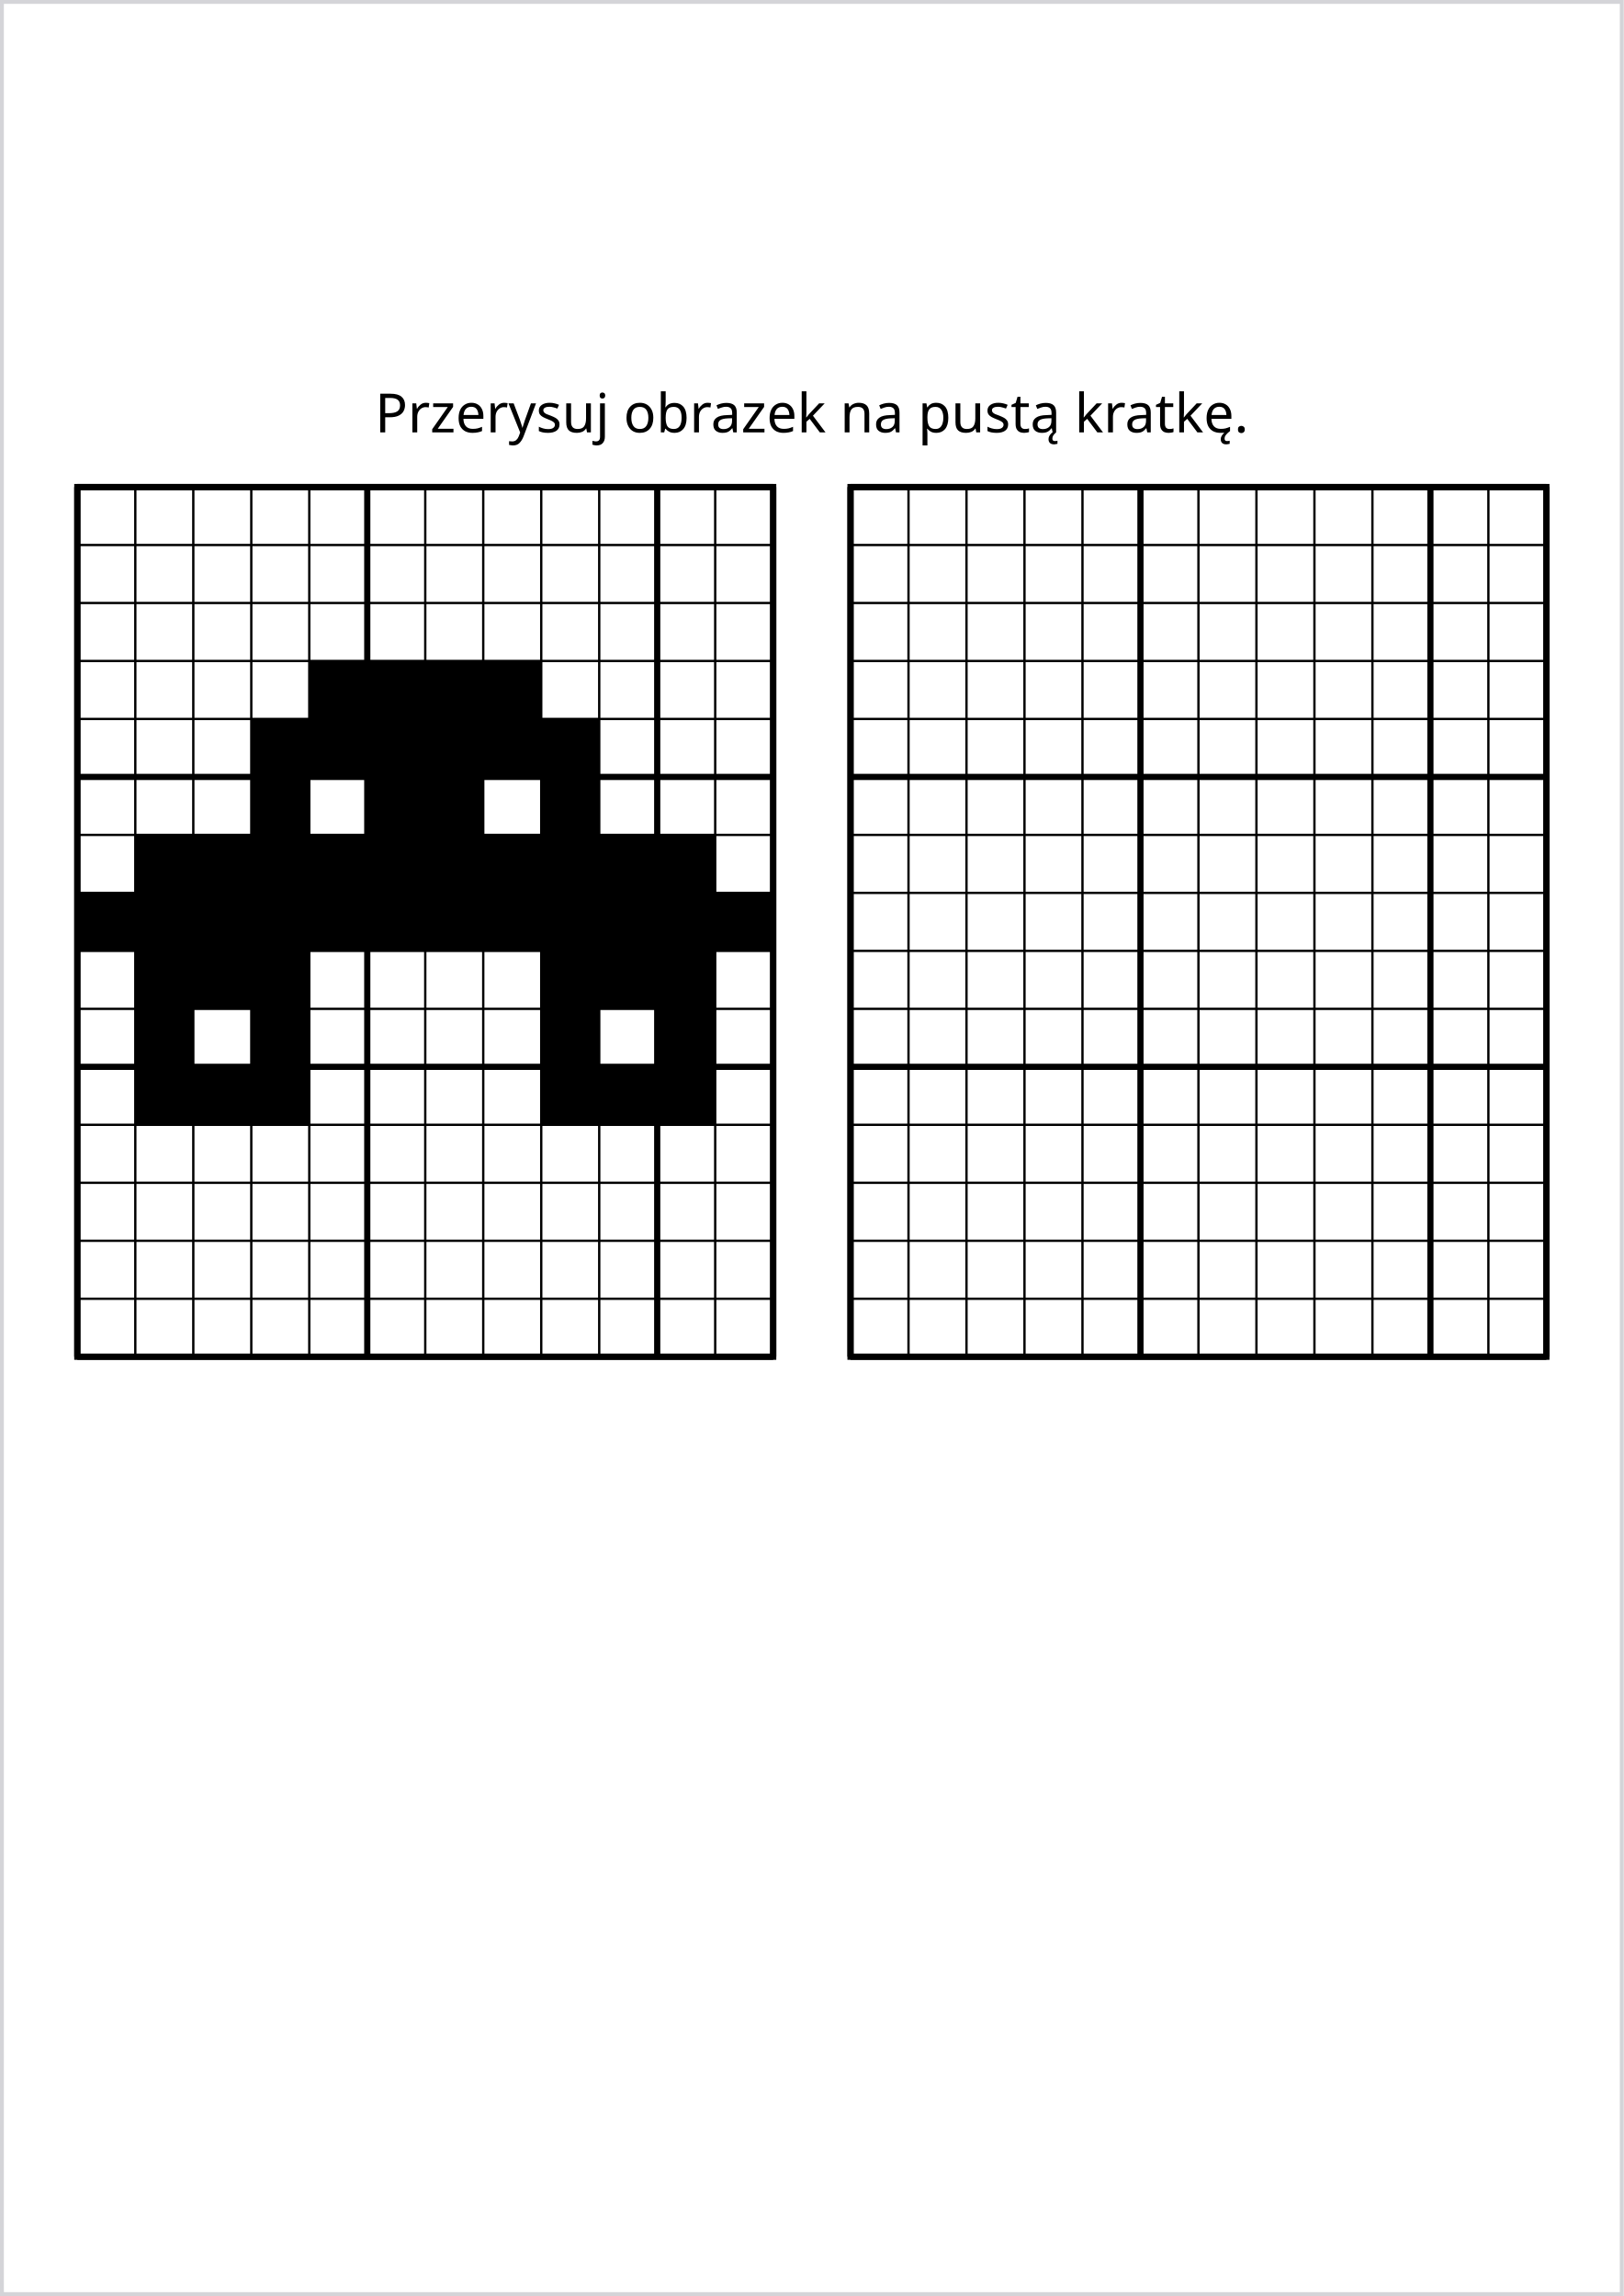
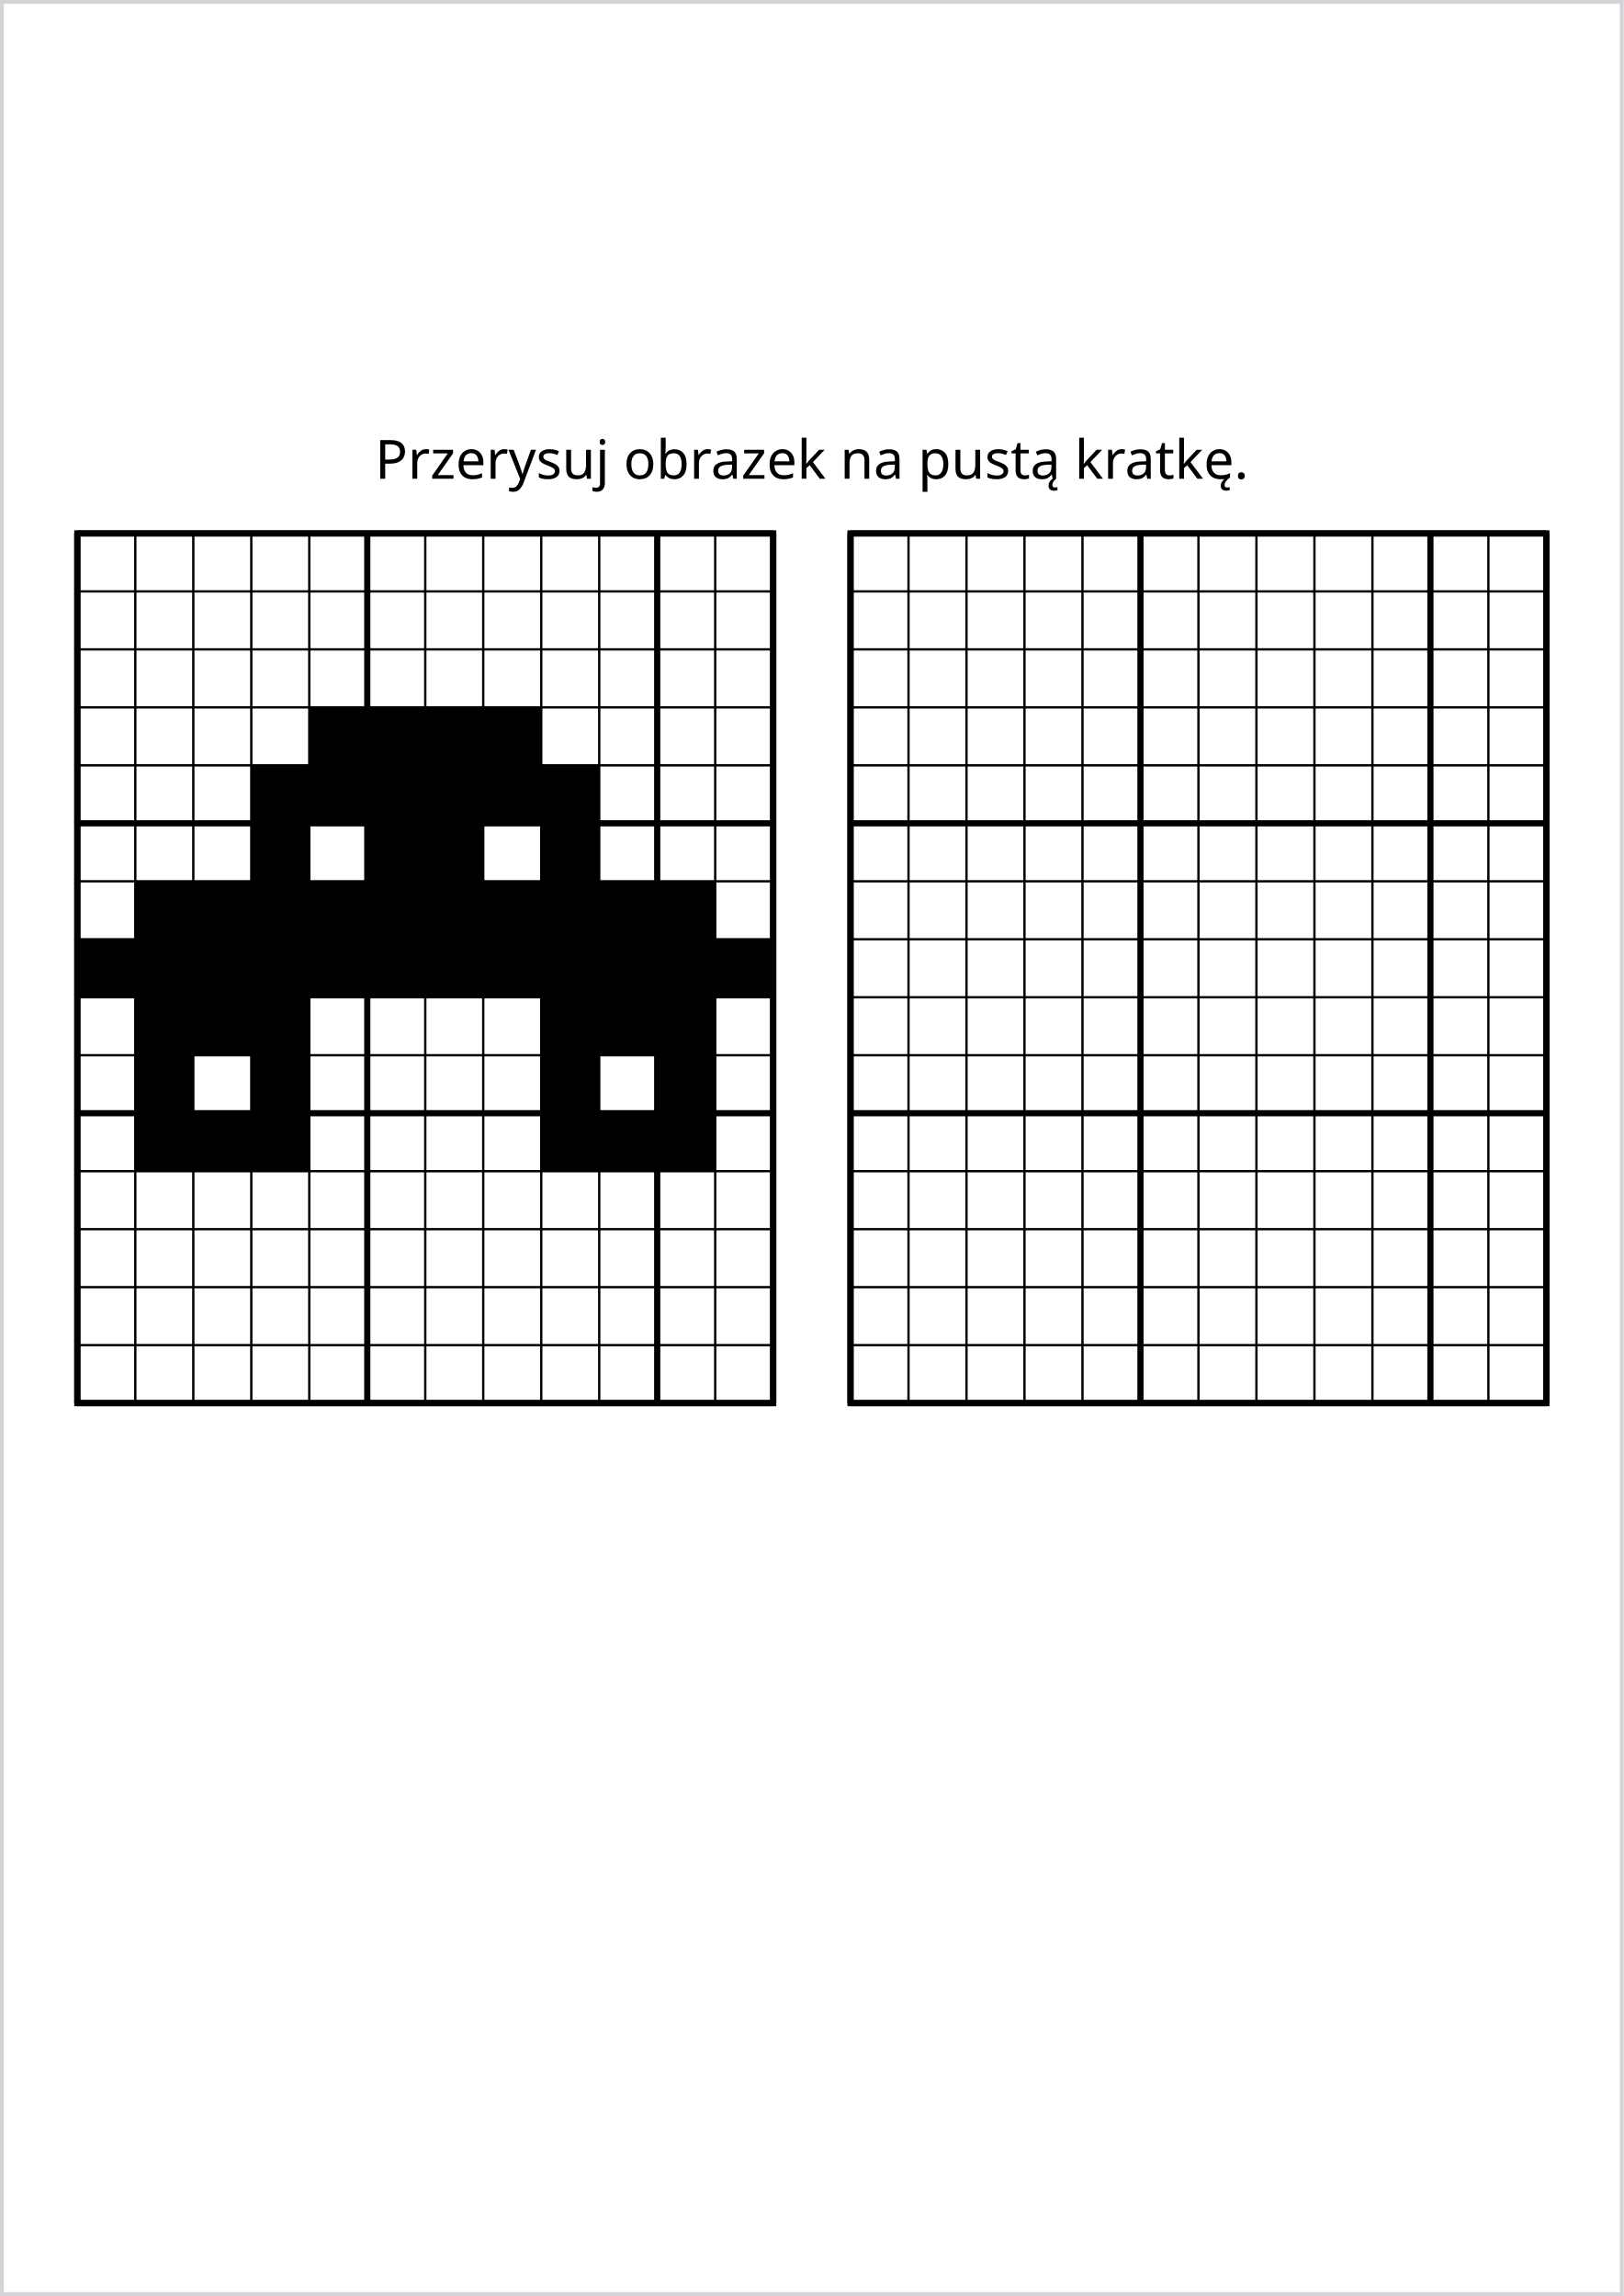
<svg xmlns="http://www.w3.org/2000/svg" viewBox="0 0 210 297" width="210" height="297">
  <rect width="210" height="297" fill="#fff" />
  <rect x="0.25" y="0.25" width="209.5" height="296.5" fill="none" stroke="#d4d4d8" stroke-width="0.5" />
-   <text x="105" y="53.5" fill="#000" font-family="ui-sans-serif, system-ui, sans-serif" font-size="7" text-anchor="middle" dominant-baseline="middle">Przerysuj obrazek na pustą kratkę.</text>
+   <text x="105" y="59.5" fill="#000" font-family="ui-sans-serif, system-ui, sans-serif" font-size="7" text-anchor="middle" dominant-baseline="middle">Przerysuj obrazek na pustą kratkę.</text>
  <g fill="#000">
-     <rect x="40" y="85.5" width="7.5" height="7.5" />
-     <rect x="47.5" y="85.5" width="7.5" height="7.5" />
-     <rect x="55" y="85.5" width="7.5" height="7.5" />
-     <rect x="62.5" y="85.5" width="7.5" height="7.5" />
-     <rect x="32.5" y="93" width="7.5" height="7.5" />
-     <rect x="40" y="93" width="7.5" height="7.5" />
-     <rect x="47.5" y="93" width="7.5" height="7.5" />
-     <rect x="55" y="93" width="7.5" height="7.5" />
-     <rect x="62.5" y="93" width="7.5" height="7.5" />
-     <rect x="70" y="93" width="7.5" height="7.5" />
-     <rect x="32.5" y="100.5" width="7.5" height="7.5" />
-     <rect x="47.5" y="100.5" width="7.5" height="7.5" />
-     <rect x="55" y="100.5" width="7.5" height="7.5" />
-     <rect x="70" y="100.5" width="7.5" height="7.5" />
-     <rect x="17.5" y="108" width="7.5" height="7.5" />
-     <rect x="25" y="108" width="7.5" height="7.5" />
-     <rect x="32.5" y="108" width="7.5" height="7.5" />
-     <rect x="40" y="108" width="7.5" height="7.5" />
-     <rect x="47.5" y="108" width="7.5" height="7.5" />
-     <rect x="55" y="108" width="7.5" height="7.5" />
-     <rect x="62.5" y="108" width="7.5" height="7.5" />
-     <rect x="70" y="108" width="7.5" height="7.5" />
-     <rect x="77.5" y="108" width="7.5" height="7.5" />
-     <rect x="85" y="108" width="7.5" height="7.5" />
-     <rect x="10" y="115.5" width="7.5" height="7.5" />
-     <rect x="17.5" y="115.5" width="7.5" height="7.5" />
-     <rect x="25" y="115.5" width="7.5" height="7.5" />
-     <rect x="32.5" y="115.5" width="7.5" height="7.5" />
-     <rect x="40" y="115.5" width="7.5" height="7.5" />
-     <rect x="47.5" y="115.5" width="7.5" height="7.5" />
-     <rect x="55" y="115.5" width="7.5" height="7.5" />
-     <rect x="62.5" y="115.5" width="7.5" height="7.5" />
-     <rect x="70" y="115.5" width="7.5" height="7.5" />
-     <rect x="77.5" y="115.5" width="7.5" height="7.5" />
-     <rect x="85" y="115.5" width="7.5" height="7.5" />
-     <rect x="92.5" y="115.5" width="7.5" height="7.5" />
-     <rect x="17.5" y="123" width="7.5" height="7.5" />
-     <rect x="25" y="123" width="7.5" height="7.5" />
-     <rect x="32.5" y="123" width="7.5" height="7.5" />
-     <rect x="70" y="123" width="7.5" height="7.5" />
-     <rect x="77.5" y="123" width="7.5" height="7.5" />
-     <rect x="85" y="123" width="7.5" height="7.5" />
-     <rect x="17.5" y="130.5" width="7.5" height="7.5" />
-     <rect x="32.5" y="130.5" width="7.5" height="7.5" />
-     <rect x="70" y="130.5" width="7.5" height="7.5" />
-     <rect x="85" y="130.5" width="7.5" height="7.5" />
-     <rect x="17.5" y="138" width="7.5" height="7.5" />
-     <rect x="25" y="138" width="7.5" height="7.5" />
-     <rect x="32.5" y="138" width="7.5" height="7.5" />
-     <rect x="70" y="138" width="7.5" height="7.5" />
-     <rect x="77.5" y="138" width="7.5" height="7.5" />
-     <rect x="85" y="138" width="7.5" height="7.5" />
+     <rect x="40" y="91.5" width="7.5" height="7.5" />
+     <rect x="47.5" y="91.5" width="7.5" height="7.5" />
+     <rect x="55" y="91.5" width="7.5" height="7.5" />
+     <rect x="62.5" y="91.5" width="7.5" height="7.5" />
+     <rect x="32.5" y="99" width="7.5" height="7.5" />
+     <rect x="40" y="99" width="7.5" height="7.5" />
+     <rect x="47.5" y="99" width="7.5" height="7.5" />
+     <rect x="55" y="99" width="7.5" height="7.5" />
+     <rect x="62.5" y="99" width="7.5" height="7.5" />
+     <rect x="70" y="99" width="7.5" height="7.5" />
+     <rect x="32.5" y="106.5" width="7.5" height="7.5" />
+     <rect x="47.5" y="106.5" width="7.5" height="7.5" />
+     <rect x="55" y="106.5" width="7.5" height="7.5" />
+     <rect x="70" y="106.5" width="7.5" height="7.5" />
+     <rect x="17.5" y="114" width="7.5" height="7.5" />
+     <rect x="25" y="114" width="7.5" height="7.5" />
+     <rect x="32.5" y="114" width="7.5" height="7.5" />
+     <rect x="40" y="114" width="7.5" height="7.5" />
+     <rect x="47.5" y="114" width="7.5" height="7.5" />
+     <rect x="55" y="114" width="7.5" height="7.5" />
+     <rect x="62.5" y="114" width="7.5" height="7.5" />
+     <rect x="70" y="114" width="7.5" height="7.5" />
+     <rect x="77.5" y="114" width="7.5" height="7.5" />
+     <rect x="85" y="114" width="7.5" height="7.5" />
+     <rect x="10" y="121.5" width="7.5" height="7.5" />
+     <rect x="17.5" y="121.5" width="7.5" height="7.5" />
+     <rect x="25" y="121.5" width="7.5" height="7.5" />
+     <rect x="32.5" y="121.5" width="7.5" height="7.5" />
+     <rect x="40" y="121.5" width="7.5" height="7.5" />
+     <rect x="47.5" y="121.5" width="7.5" height="7.5" />
+     <rect x="55" y="121.5" width="7.5" height="7.5" />
+     <rect x="62.5" y="121.5" width="7.5" height="7.5" />
+     <rect x="70" y="121.5" width="7.5" height="7.5" />
+     <rect x="77.5" y="121.5" width="7.5" height="7.5" />
+     <rect x="85" y="121.5" width="7.5" height="7.5" />
+     <rect x="92.5" y="121.5" width="7.5" height="7.5" />
+     <rect x="17.5" y="129" width="7.5" height="7.5" />
+     <rect x="25" y="129" width="7.5" height="7.5" />
+     <rect x="32.5" y="129" width="7.5" height="7.5" />
+     <rect x="70" y="129" width="7.5" height="7.5" />
+     <rect x="77.5" y="129" width="7.5" height="7.5" />
+     <rect x="85" y="129" width="7.5" height="7.5" />
+     <rect x="17.5" y="136.5" width="7.5" height="7.5" />
+     <rect x="32.5" y="136.5" width="7.5" height="7.5" />
+     <rect x="70" y="136.5" width="7.5" height="7.5" />
+     <rect x="85" y="136.5" width="7.5" height="7.5" />
+     <rect x="17.5" y="144" width="7.5" height="7.5" />
+     <rect x="25" y="144" width="7.5" height="7.5" />
+     <rect x="32.5" y="144" width="7.5" height="7.5" />
+     <rect x="70" y="144" width="7.5" height="7.5" />
+     <rect x="77.5" y="144" width="7.5" height="7.5" />
+     <rect x="85" y="144" width="7.5" height="7.5" />
  </g>
  <g fill="none" stroke="#000">
-     <line x1="10" y1="63" x2="10" y2="175.5" stroke-width="0.8" />
-     <line x1="17.5" y1="63" x2="17.5" y2="175.5" stroke-width="0.3" />
-     <line x1="25" y1="63" x2="25" y2="175.5" stroke-width="0.3" />
-     <line x1="32.5" y1="63" x2="32.5" y2="175.5" stroke-width="0.3" />
-     <line x1="40" y1="63" x2="40" y2="175.5" stroke-width="0.3" />
-     <line x1="47.5" y1="63" x2="47.5" y2="175.5" stroke-width="0.8" />
-     <line x1="55" y1="63" x2="55" y2="175.5" stroke-width="0.3" />
-     <line x1="62.5" y1="63" x2="62.5" y2="175.5" stroke-width="0.3" />
-     <line x1="70" y1="63" x2="70" y2="175.5" stroke-width="0.3" />
-     <line x1="77.5" y1="63" x2="77.5" y2="175.5" stroke-width="0.3" />
-     <line x1="85" y1="63" x2="85" y2="175.5" stroke-width="0.8" />
-     <line x1="92.5" y1="63" x2="92.5" y2="175.5" stroke-width="0.3" />
-     <line x1="100" y1="63" x2="100" y2="175.5" stroke-width="0.8" />
-     <line x1="10" y1="63" x2="100" y2="63" stroke-width="0.8" />
-     <line x1="10" y1="70.5" x2="100" y2="70.5" stroke-width="0.3" />
-     <line x1="10" y1="78" x2="100" y2="78" stroke-width="0.3" />
-     <line x1="10" y1="85.5" x2="100" y2="85.5" stroke-width="0.3" />
-     <line x1="10" y1="93" x2="100" y2="93" stroke-width="0.3" />
-     <line x1="10" y1="100.5" x2="100" y2="100.5" stroke-width="0.8" />
-     <line x1="10" y1="108" x2="100" y2="108" stroke-width="0.3" />
-     <line x1="10" y1="115.5" x2="100" y2="115.5" stroke-width="0.3" />
-     <line x1="10" y1="123" x2="100" y2="123" stroke-width="0.3" />
-     <line x1="10" y1="130.5" x2="100" y2="130.5" stroke-width="0.3" />
-     <line x1="10" y1="138" x2="100" y2="138" stroke-width="0.8" />
-     <line x1="10" y1="145.5" x2="100" y2="145.5" stroke-width="0.3" />
-     <line x1="10" y1="153" x2="100" y2="153" stroke-width="0.3" />
-     <line x1="10" y1="160.5" x2="100" y2="160.5" stroke-width="0.3" />
-     <line x1="10" y1="168" x2="100" y2="168" stroke-width="0.3" />
-     <line x1="10" y1="175.5" x2="100" y2="175.5" stroke-width="0.8" />
+     <line x1="10" y1="69" x2="10" y2="181.5" stroke-width="0.8" />
+     <line x1="17.5" y1="69" x2="17.5" y2="181.5" stroke-width="0.3" />
+     <line x1="25" y1="69" x2="25" y2="181.5" stroke-width="0.3" />
+     <line x1="32.5" y1="69" x2="32.5" y2="181.5" stroke-width="0.3" />
+     <line x1="40" y1="69" x2="40" y2="181.5" stroke-width="0.3" />
+     <line x1="47.5" y1="69" x2="47.5" y2="181.5" stroke-width="0.8" />
+     <line x1="55" y1="69" x2="55" y2="181.5" stroke-width="0.3" />
+     <line x1="62.5" y1="69" x2="62.5" y2="181.5" stroke-width="0.3" />
+     <line x1="70" y1="69" x2="70" y2="181.5" stroke-width="0.3" />
+     <line x1="77.5" y1="69" x2="77.5" y2="181.5" stroke-width="0.3" />
+     <line x1="85" y1="69" x2="85" y2="181.5" stroke-width="0.8" />
+     <line x1="92.5" y1="69" x2="92.5" y2="181.5" stroke-width="0.3" />
+     <line x1="100" y1="69" x2="100" y2="181.5" stroke-width="0.8" />
+     <line x1="10" y1="69" x2="100" y2="69" stroke-width="0.8" />
+     <line x1="10" y1="76.5" x2="100" y2="76.5" stroke-width="0.3" />
+     <line x1="10" y1="84" x2="100" y2="84" stroke-width="0.3" />
+     <line x1="10" y1="91.5" x2="100" y2="91.5" stroke-width="0.3" />
+     <line x1="10" y1="99" x2="100" y2="99" stroke-width="0.3" />
+     <line x1="10" y1="106.5" x2="100" y2="106.5" stroke-width="0.8" />
+     <line x1="10" y1="114" x2="100" y2="114" stroke-width="0.3" />
+     <line x1="10" y1="121.5" x2="100" y2="121.5" stroke-width="0.3" />
+     <line x1="10" y1="129" x2="100" y2="129" stroke-width="0.3" />
+     <line x1="10" y1="136.5" x2="100" y2="136.5" stroke-width="0.3" />
+     <line x1="10" y1="144" x2="100" y2="144" stroke-width="0.8" />
+     <line x1="10" y1="151.5" x2="100" y2="151.5" stroke-width="0.3" />
+     <line x1="10" y1="159" x2="100" y2="159" stroke-width="0.3" />
+     <line x1="10" y1="166.5" x2="100" y2="166.5" stroke-width="0.3" />
+     <line x1="10" y1="174" x2="100" y2="174" stroke-width="0.3" />
+     <line x1="10" y1="181.5" x2="100" y2="181.5" stroke-width="0.8" />
  </g>
-   <rect x="10" y="63" width="90" height="112.5" fill="none" stroke="#000" stroke-width="0.8" stroke-linejoin="miter" />
+   <rect x="10" y="69" width="90" height="112.5" fill="none" stroke="#000" stroke-width="0.8" stroke-linejoin="miter" />
  <g fill="none" stroke="#000">
-     <line x1="110" y1="63" x2="110" y2="175.5" stroke-width="0.8" />
-     <line x1="117.5" y1="63" x2="117.5" y2="175.5" stroke-width="0.3" />
-     <line x1="125" y1="63" x2="125" y2="175.5" stroke-width="0.3" />
-     <line x1="132.5" y1="63" x2="132.5" y2="175.5" stroke-width="0.3" />
-     <line x1="140" y1="63" x2="140" y2="175.5" stroke-width="0.3" />
-     <line x1="147.5" y1="63" x2="147.5" y2="175.5" stroke-width="0.8" />
-     <line x1="155" y1="63" x2="155" y2="175.5" stroke-width="0.3" />
-     <line x1="162.5" y1="63" x2="162.5" y2="175.5" stroke-width="0.3" />
-     <line x1="170" y1="63" x2="170" y2="175.5" stroke-width="0.3" />
-     <line x1="177.5" y1="63" x2="177.5" y2="175.5" stroke-width="0.3" />
-     <line x1="185" y1="63" x2="185" y2="175.5" stroke-width="0.8" />
-     <line x1="192.5" y1="63" x2="192.5" y2="175.5" stroke-width="0.3" />
-     <line x1="200" y1="63" x2="200" y2="175.5" stroke-width="0.8" />
-     <line x1="110" y1="63" x2="200" y2="63" stroke-width="0.8" />
-     <line x1="110" y1="70.5" x2="200" y2="70.5" stroke-width="0.3" />
-     <line x1="110" y1="78" x2="200" y2="78" stroke-width="0.3" />
-     <line x1="110" y1="85.5" x2="200" y2="85.5" stroke-width="0.3" />
-     <line x1="110" y1="93" x2="200" y2="93" stroke-width="0.3" />
-     <line x1="110" y1="100.5" x2="200" y2="100.5" stroke-width="0.8" />
-     <line x1="110" y1="108" x2="200" y2="108" stroke-width="0.3" />
-     <line x1="110" y1="115.5" x2="200" y2="115.5" stroke-width="0.3" />
-     <line x1="110" y1="123" x2="200" y2="123" stroke-width="0.3" />
-     <line x1="110" y1="130.5" x2="200" y2="130.5" stroke-width="0.3" />
-     <line x1="110" y1="138" x2="200" y2="138" stroke-width="0.8" />
-     <line x1="110" y1="145.5" x2="200" y2="145.5" stroke-width="0.3" />
-     <line x1="110" y1="153" x2="200" y2="153" stroke-width="0.3" />
-     <line x1="110" y1="160.5" x2="200" y2="160.5" stroke-width="0.3" />
-     <line x1="110" y1="168" x2="200" y2="168" stroke-width="0.3" />
-     <line x1="110" y1="175.5" x2="200" y2="175.5" stroke-width="0.8" />
+     <line x1="110" y1="69" x2="110" y2="181.5" stroke-width="0.8" />
+     <line x1="117.5" y1="69" x2="117.5" y2="181.5" stroke-width="0.3" />
+     <line x1="125" y1="69" x2="125" y2="181.5" stroke-width="0.3" />
+     <line x1="132.5" y1="69" x2="132.5" y2="181.5" stroke-width="0.3" />
+     <line x1="140" y1="69" x2="140" y2="181.5" stroke-width="0.3" />
+     <line x1="147.5" y1="69" x2="147.5" y2="181.5" stroke-width="0.8" />
+     <line x1="155" y1="69" x2="155" y2="181.5" stroke-width="0.3" />
+     <line x1="162.5" y1="69" x2="162.5" y2="181.5" stroke-width="0.3" />
+     <line x1="170" y1="69" x2="170" y2="181.5" stroke-width="0.3" />
+     <line x1="177.5" y1="69" x2="177.5" y2="181.5" stroke-width="0.3" />
+     <line x1="185" y1="69" x2="185" y2="181.5" stroke-width="0.8" />
+     <line x1="192.5" y1="69" x2="192.5" y2="181.5" stroke-width="0.3" />
+     <line x1="200" y1="69" x2="200" y2="181.5" stroke-width="0.8" />
+     <line x1="110" y1="69" x2="200" y2="69" stroke-width="0.8" />
+     <line x1="110" y1="76.5" x2="200" y2="76.5" stroke-width="0.3" />
+     <line x1="110" y1="84" x2="200" y2="84" stroke-width="0.3" />
+     <line x1="110" y1="91.5" x2="200" y2="91.5" stroke-width="0.3" />
+     <line x1="110" y1="99" x2="200" y2="99" stroke-width="0.3" />
+     <line x1="110" y1="106.5" x2="200" y2="106.5" stroke-width="0.8" />
+     <line x1="110" y1="114" x2="200" y2="114" stroke-width="0.3" />
+     <line x1="110" y1="121.5" x2="200" y2="121.5" stroke-width="0.3" />
+     <line x1="110" y1="129" x2="200" y2="129" stroke-width="0.3" />
+     <line x1="110" y1="136.5" x2="200" y2="136.5" stroke-width="0.3" />
+     <line x1="110" y1="144" x2="200" y2="144" stroke-width="0.8" />
+     <line x1="110" y1="151.5" x2="200" y2="151.5" stroke-width="0.3" />
+     <line x1="110" y1="159" x2="200" y2="159" stroke-width="0.3" />
+     <line x1="110" y1="166.5" x2="200" y2="166.5" stroke-width="0.3" />
+     <line x1="110" y1="174" x2="200" y2="174" stroke-width="0.3" />
+     <line x1="110" y1="181.5" x2="200" y2="181.5" stroke-width="0.8" />
  </g>
-   <rect x="110" y="63" width="90" height="112.5" fill="none" stroke="#000" stroke-width="0.8" stroke-linejoin="miter" />
+   <rect x="110" y="69" width="90" height="112.5" fill="none" stroke="#000" stroke-width="0.8" stroke-linejoin="miter" />
</svg>
